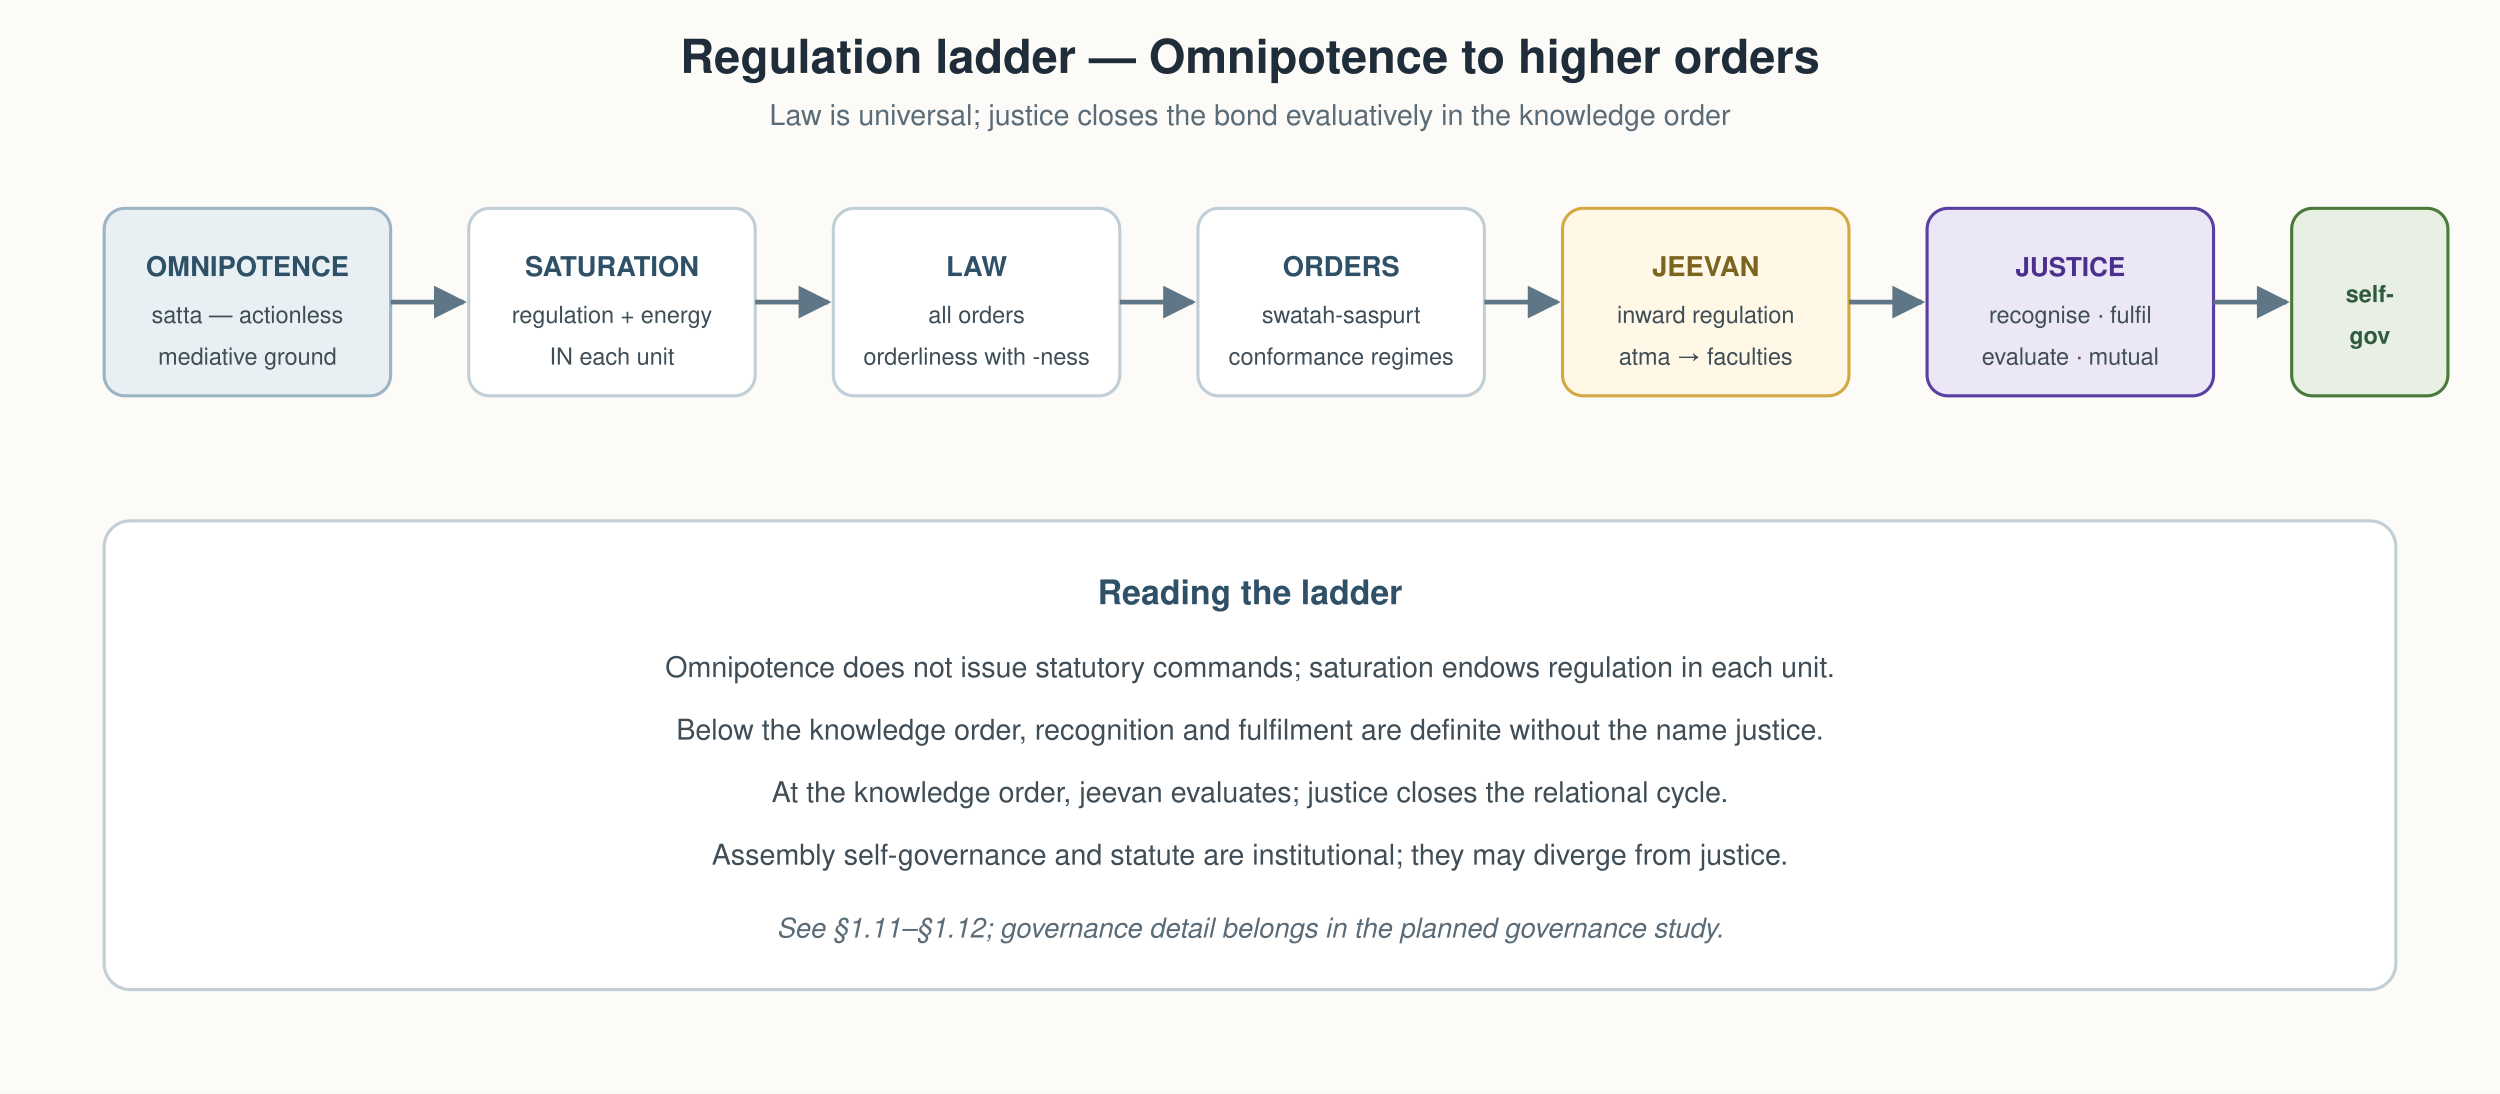
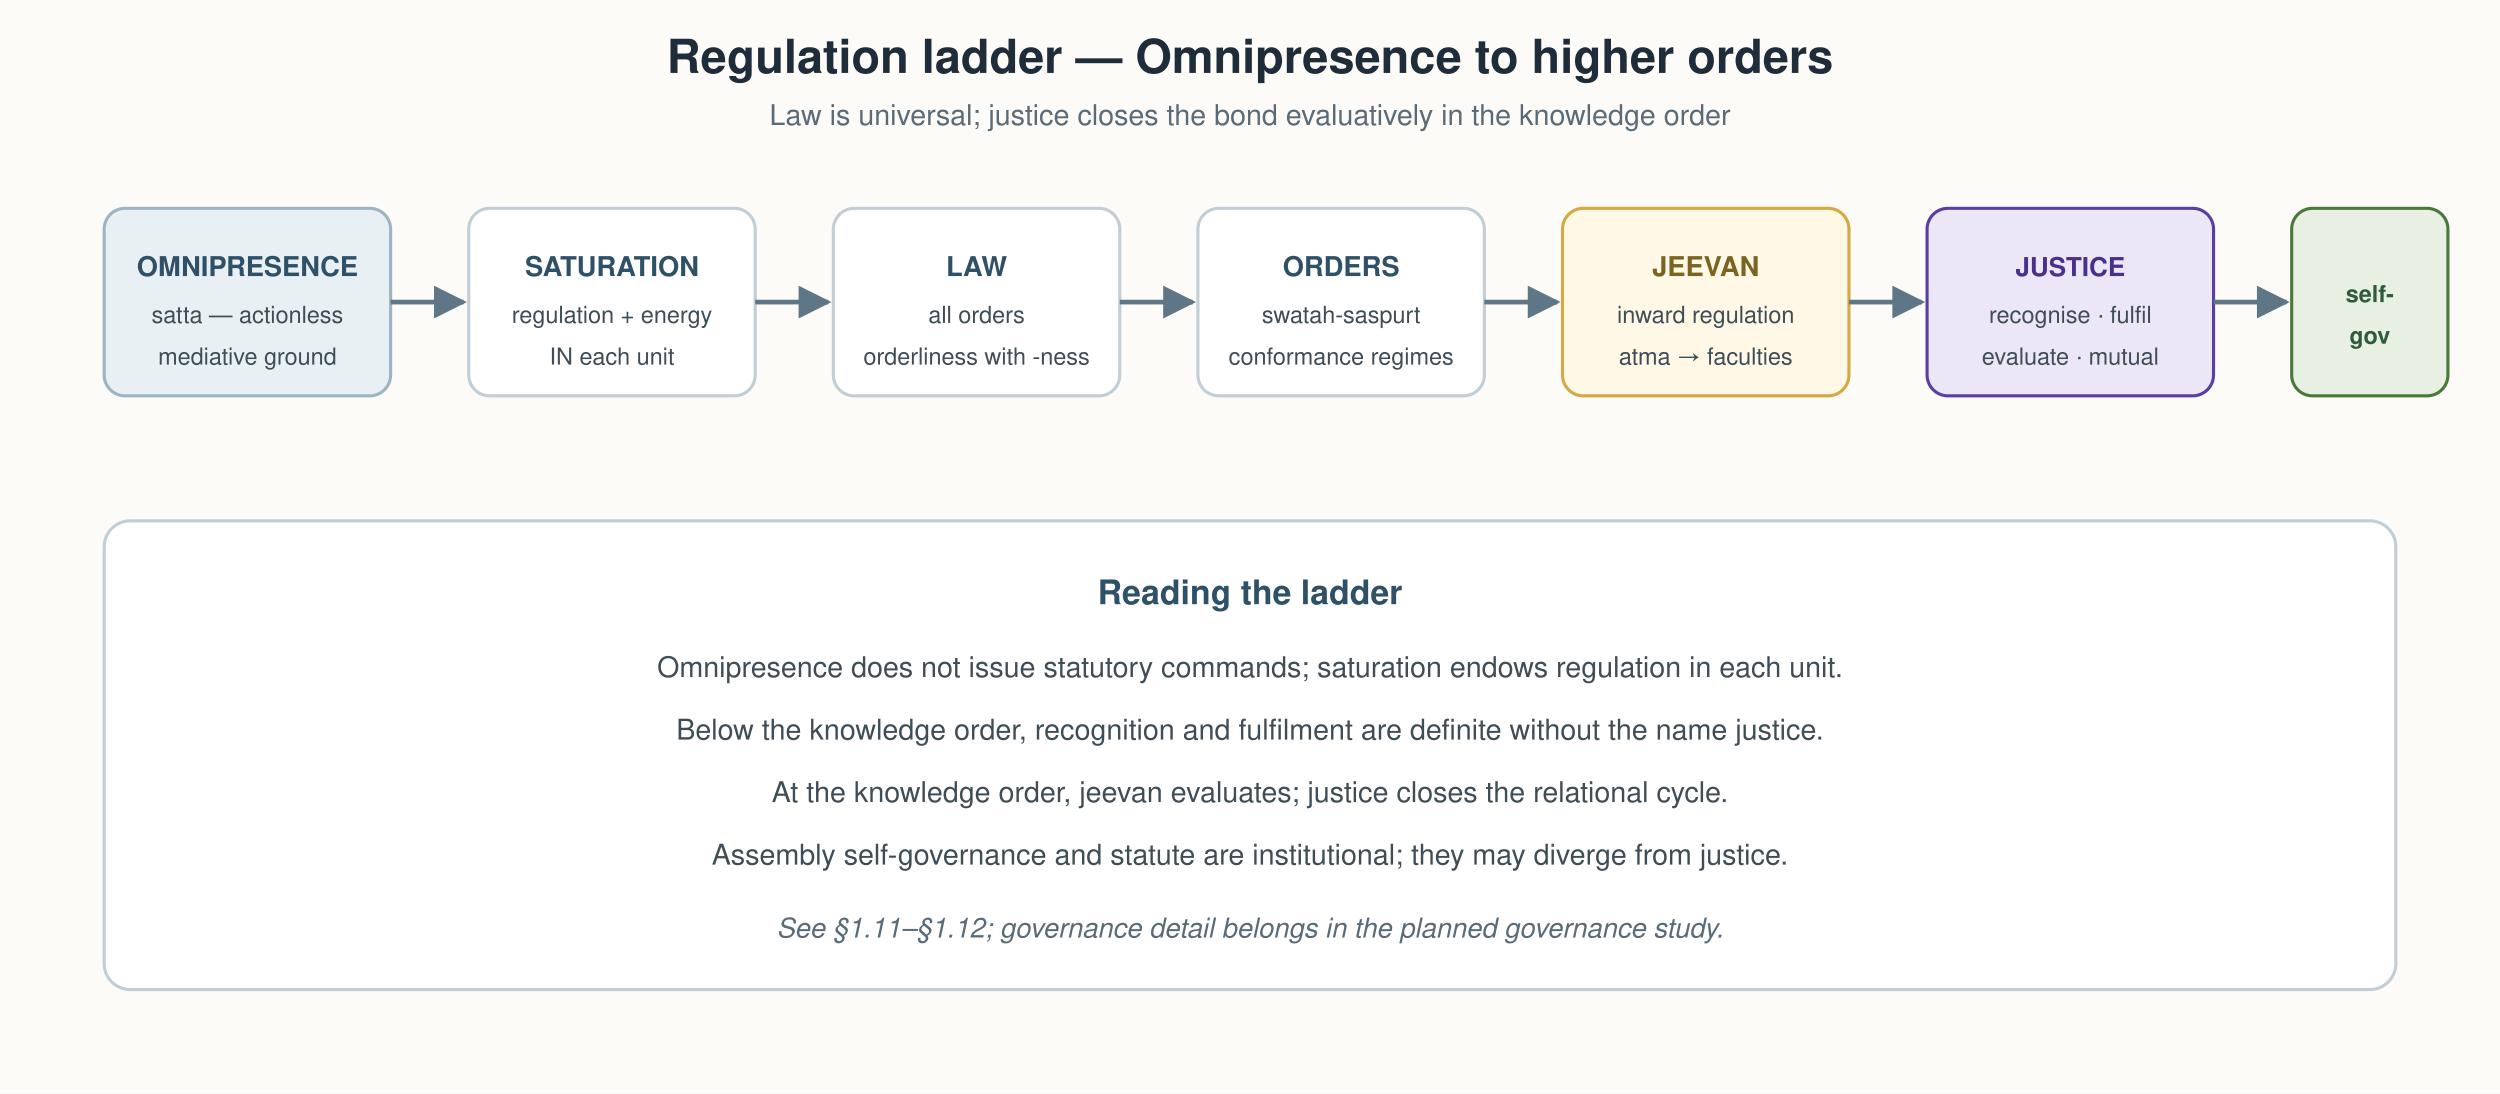
<svg xmlns="http://www.w3.org/2000/svg" width="960" height="420" viewBox="0 0 960 420" role="img">
  <style>
    .bg { fill: #FCFBF8; }
    .box { fill: #FFFFFF; stroke: #C2CED6; }
    .box-ground { fill: #E9F0F4; stroke: #9DB4C2; }
    .box-warm { fill: #FFF8E7; stroke: #D4A843; }
    .box-purple { fill: #ECE7F6; stroke: #5B3FA0; }
    .box-green { fill: #E8F0E4; stroke: #4A7A3A; }
    .title { fill: #1F2D3A; }
    .sub { fill: #5A6B78; }
    .ink { fill: #3F4D57; }
    .ink-blue { fill: #2F5168; }
    .ink-gold { fill: #7A6420; }
    .ink-purple { fill: #4A2F8C; }
    .ink-green { fill: #2F5A40; }
    .stroke-muted { stroke: #5E7686; }
    .mark-fill { fill: #5E7686; }
    text { font-family: Helvetica, Arial, sans-serif; }
    
  @media (prefers-color-scheme: dark) {
    .bg { fill: #1a1815; }
    .box { fill: #26231e; stroke: #423b33; }
    .box-ground { fill: #1e2830; stroke: #3d6278; }
    .box-warm { fill: #2a2418; stroke: #c9a227; }
    .box-purple { fill: #241e33; stroke: #5b3fa0; }
    .box-green { fill: #1a2e22; stroke: #355940; }
    .title { fill: #f5f1ec; }
    .sub { fill: #aca194; }
    .ink { fill: #e6dfd6; }
    .ink-blue { fill: #7ebbed; }
    .ink-gold { fill: #f0c78a; }
    .ink-purple { fill: #c4b5fd; }
    .ink-green { fill: #8fd4a8; }
    .stroke-muted { stroke: #6f655a; }
    .mark-fill { fill: #aca194; }
  }

  </style>
  <defs>
    <marker id="ahLadder" viewBox="0 0 10 10" refX="9" refY="5" markerWidth="7" markerHeight="7" orient="auto">
      <path d="M0,0 L10,5 L0,10 z" class="mark-fill" />
    </marker>
  </defs>
  <rect class="bg" width="960" height="420" />
-   <text class="title" x="480" y="28" text-anchor="middle" font-size="18" font-weight="700">Regulation ladder — Omnipotence to higher orders</text>
+   <text class="title" x="480" y="28" text-anchor="middle" font-size="18" font-weight="700">Regulation ladder — Omnipresence to higher orders</text>
  <text class="sub" x="480" y="48" text-anchor="middle" font-size="11">Law is universal; justice closes the bond evaluatively in the knowledge order</text>
  <rect class="box-ground" x="40" y="80" width="110" height="72" rx="8" stroke-width="1.2" />
-   <text class="ink-blue" x="95" y="106" text-anchor="middle" font-size="10.5" font-weight="700">OMNIPOTENCE</text>
+   <text class="ink-blue" x="95" y="106" text-anchor="middle" font-size="10.5" font-weight="700">OMNIPRESENCE</text>
  <text class="ink" x="95" y="124" text-anchor="middle" font-size="9">satta — actionless</text>
  <text class="ink" x="95" y="140" text-anchor="middle" font-size="9">mediative ground</text>
  <line x1="150" y1="116" x2="178" y2="116" class="stroke-muted" stroke-width="1.8" marker-end="url(#ahLadder)" />
  <rect class="box" x="180" y="80" width="110" height="72" rx="8" stroke-width="1.2" />
  <text class="ink-blue" x="235" y="106" text-anchor="middle" font-size="10.5" font-weight="700">SATURATION</text>
  <text class="ink" x="235" y="124" text-anchor="middle" font-size="9">regulation + energy</text>
  <text class="ink" x="235" y="140" text-anchor="middle" font-size="9">IN each unit</text>
  <line x1="290" y1="116" x2="318" y2="116" class="stroke-muted" stroke-width="1.8" marker-end="url(#ahLadder)" />
  <rect class="box" x="320" y="80" width="110" height="72" rx="8" stroke-width="1.2" />
  <text class="ink-blue" x="375" y="106" text-anchor="middle" font-size="10.5" font-weight="700">LAW</text>
  <text class="ink" x="375" y="124" text-anchor="middle" font-size="9">all orders</text>
  <text class="ink" x="375" y="140" text-anchor="middle" font-size="9">orderliness with -ness</text>
  <line x1="430" y1="116" x2="458" y2="116" class="stroke-muted" stroke-width="1.8" marker-end="url(#ahLadder)" />
  <rect class="box" x="460" y="80" width="110" height="72" rx="8" stroke-width="1.2" />
  <text class="ink-blue" x="515" y="106" text-anchor="middle" font-size="10.5" font-weight="700">ORDERS</text>
  <text class="ink" x="515" y="124" text-anchor="middle" font-size="9">swatah-saspurt</text>
  <text class="ink" x="515" y="140" text-anchor="middle" font-size="9">conformance regimes</text>
  <line x1="570" y1="116" x2="598" y2="116" class="stroke-muted" stroke-width="1.8" marker-end="url(#ahLadder)" />
  <rect class="box-warm" x="600" y="80" width="110" height="72" rx="8" stroke-width="1.2" />
  <text class="ink-gold" x="655" y="106" text-anchor="middle" font-size="10.5" font-weight="700">JEEVAN</text>
  <text class="ink" x="655" y="124" text-anchor="middle" font-size="9">inward regulation</text>
  <text class="ink" x="655" y="140" text-anchor="middle" font-size="9">atma → faculties</text>
  <line x1="710" y1="116" x2="738" y2="116" class="stroke-muted" stroke-width="1.8" marker-end="url(#ahLadder)" />
  <rect class="box-purple" x="740" y="80" width="110" height="72" rx="8" stroke-width="1.2" />
  <text class="ink-purple" x="795" y="106" text-anchor="middle" font-size="10" font-weight="700">JUSTICE</text>
  <text class="ink" x="795" y="124" text-anchor="middle" font-size="9">recognise · fulfil</text>
  <text class="ink" x="795" y="140" text-anchor="middle" font-size="9">evaluate · mutual</text>
  <line x1="850" y1="116" x2="878" y2="116" class="stroke-muted" stroke-width="1.8" marker-end="url(#ahLadder)" />
  <rect class="box-green" x="880" y="80" width="60" height="72" rx="8" stroke-width="1.2" />
  <text class="ink-green" x="910" y="116" text-anchor="middle" font-size="9" font-weight="700">self-</text>
  <text class="ink-green" x="910" y="132" text-anchor="middle" font-size="9" font-weight="700">gov</text>
  <rect class="box" x="40" y="200" width="880" height="180" rx="10" stroke-width="1.2" />
  <text class="ink-blue" x="480" y="232" text-anchor="middle" font-size="13" font-weight="700">Reading the ladder</text>
-   <text class="ink" x="480" y="260" text-anchor="middle" font-size="11">Omnipotence does not issue statutory commands; saturation endows regulation in each unit.</text>
+   <text class="ink" x="480" y="260" text-anchor="middle" font-size="11">Omnipresence does not issue statutory commands; saturation endows regulation in each unit.</text>
  <text class="ink" x="480" y="284" text-anchor="middle" font-size="11">Below the knowledge order, recognition and fulfilment are definite without the name justice.</text>
  <text class="ink" x="480" y="308" text-anchor="middle" font-size="11">At the knowledge order, jeevan evaluates; justice closes the relational cycle.</text>
  <text class="ink" x="480" y="332" text-anchor="middle" font-size="11">Assembly self-governance and statute are institutional; they may diverge from justice.</text>
  <text class="sub" x="480" y="360" text-anchor="middle" font-size="10.5" font-style="italic">See §1.11–§1.12; governance detail belongs in the planned governance study.</text>
</svg>
